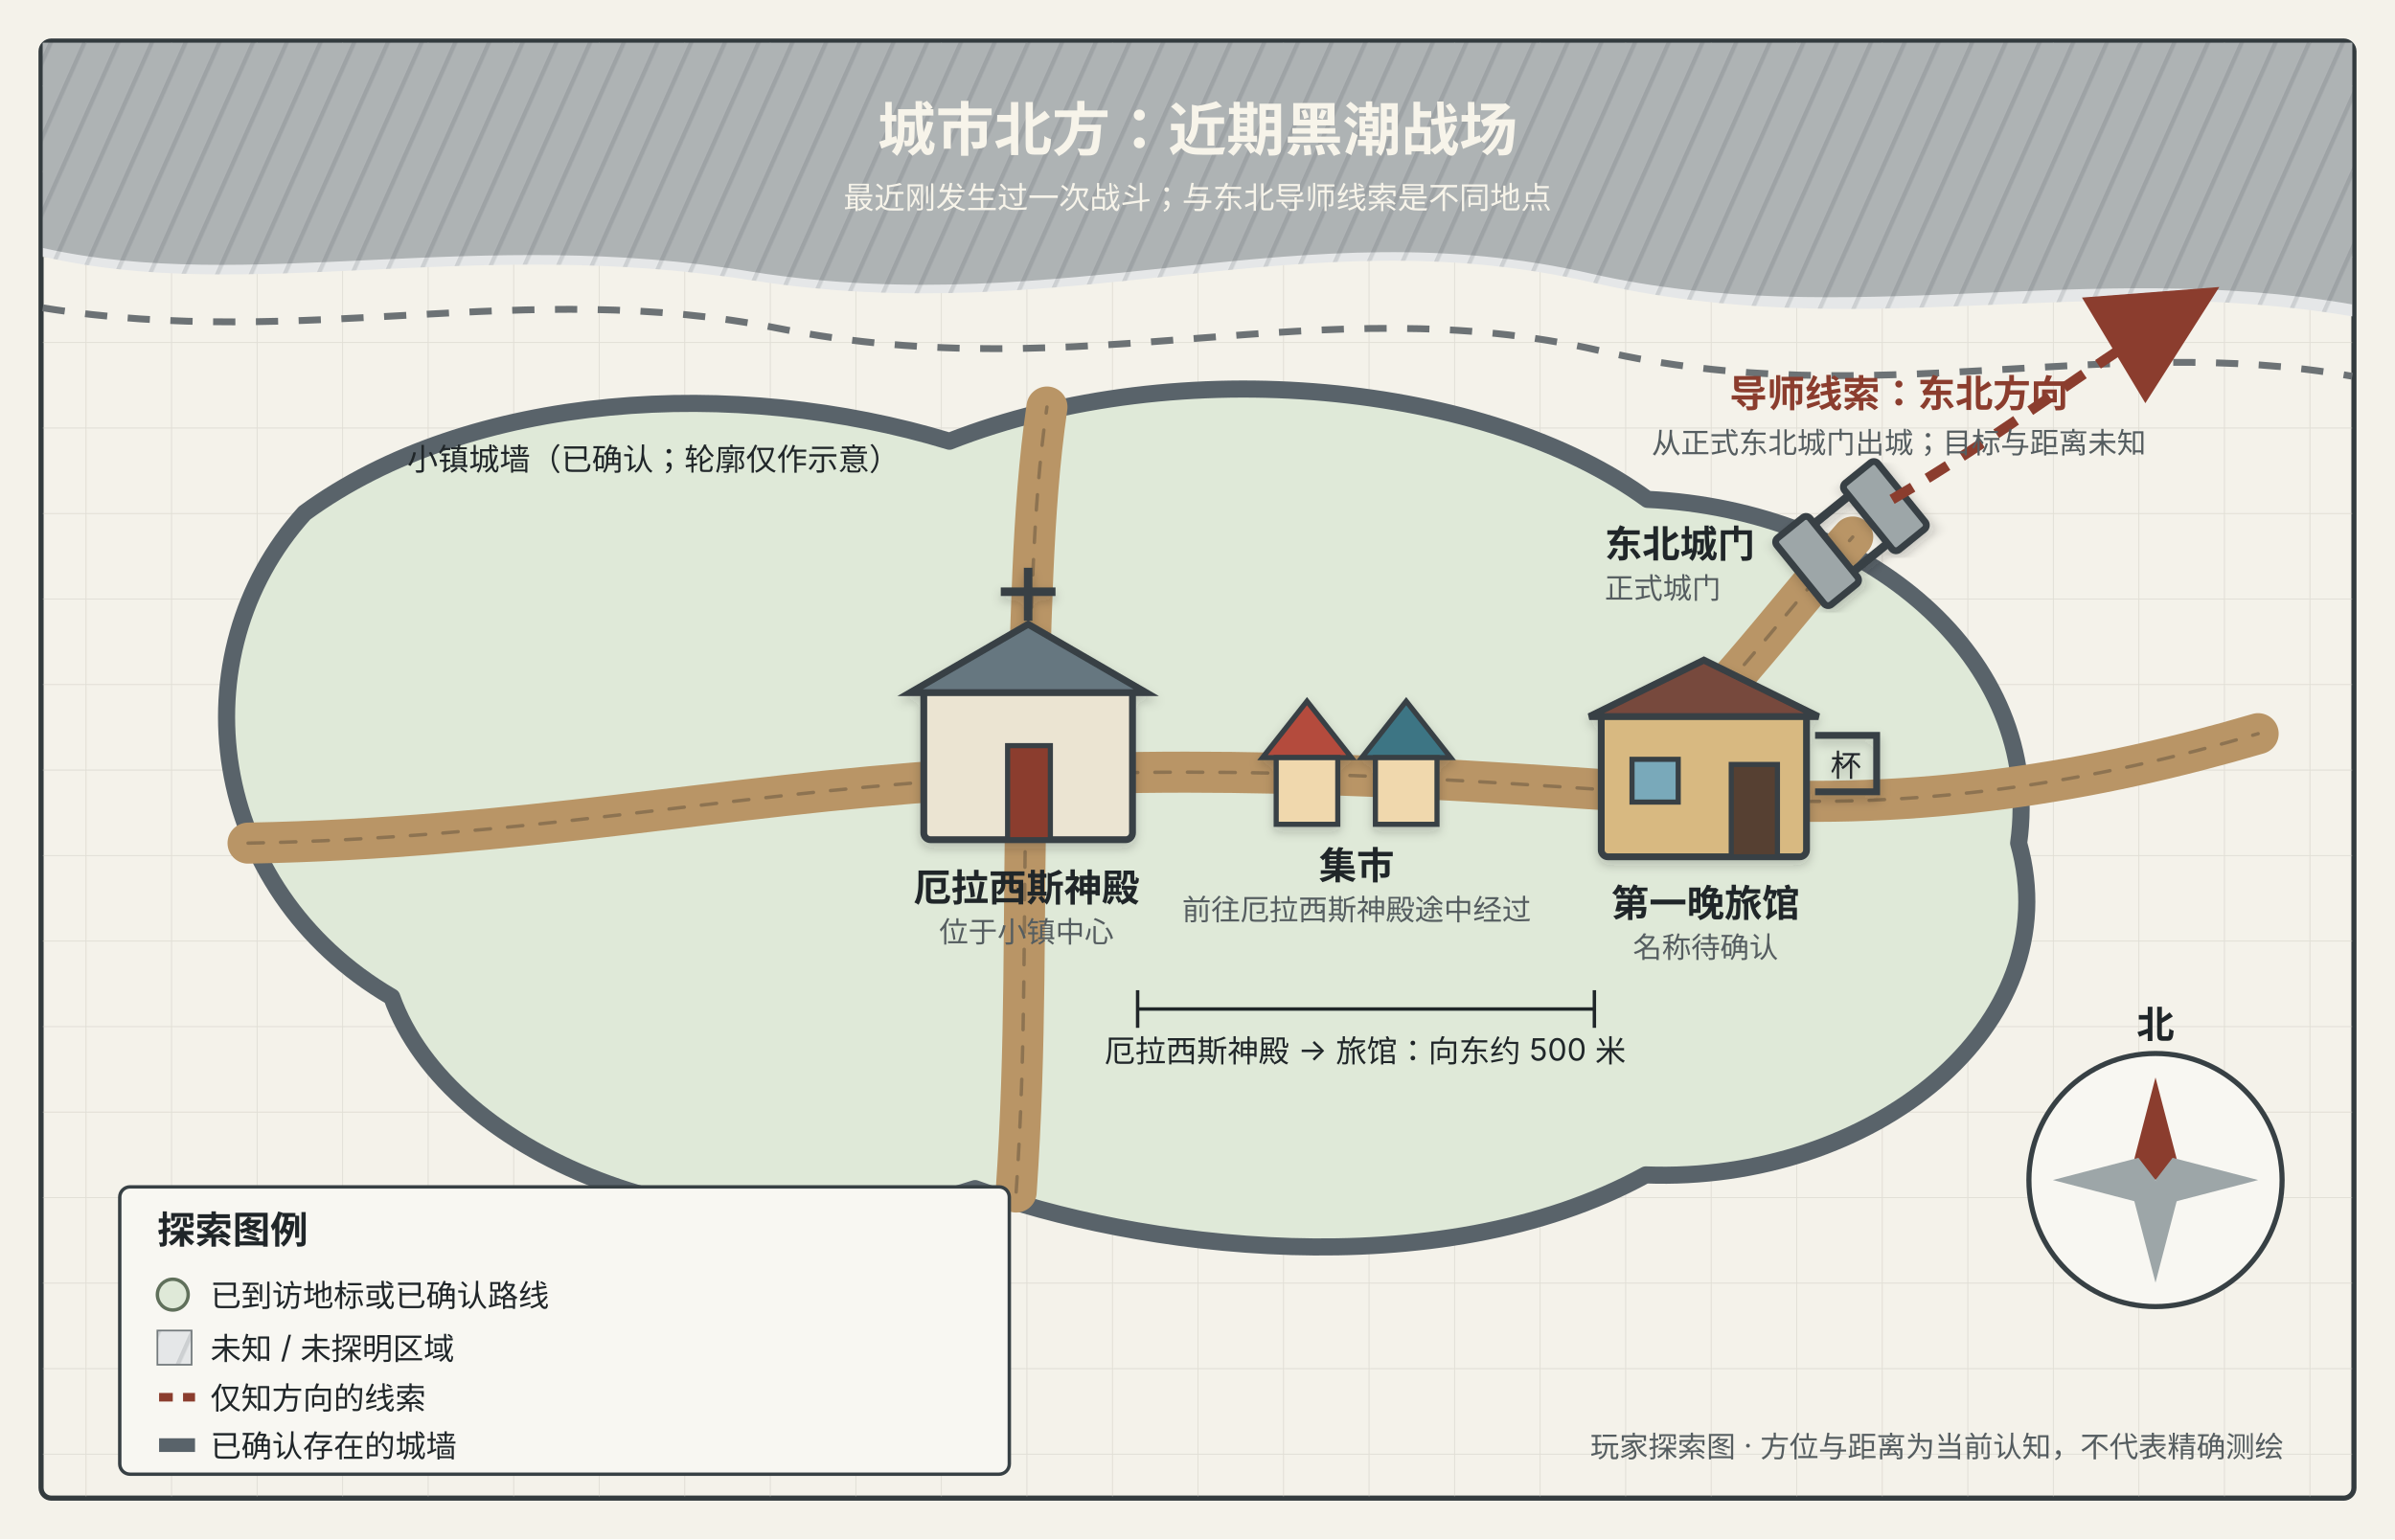
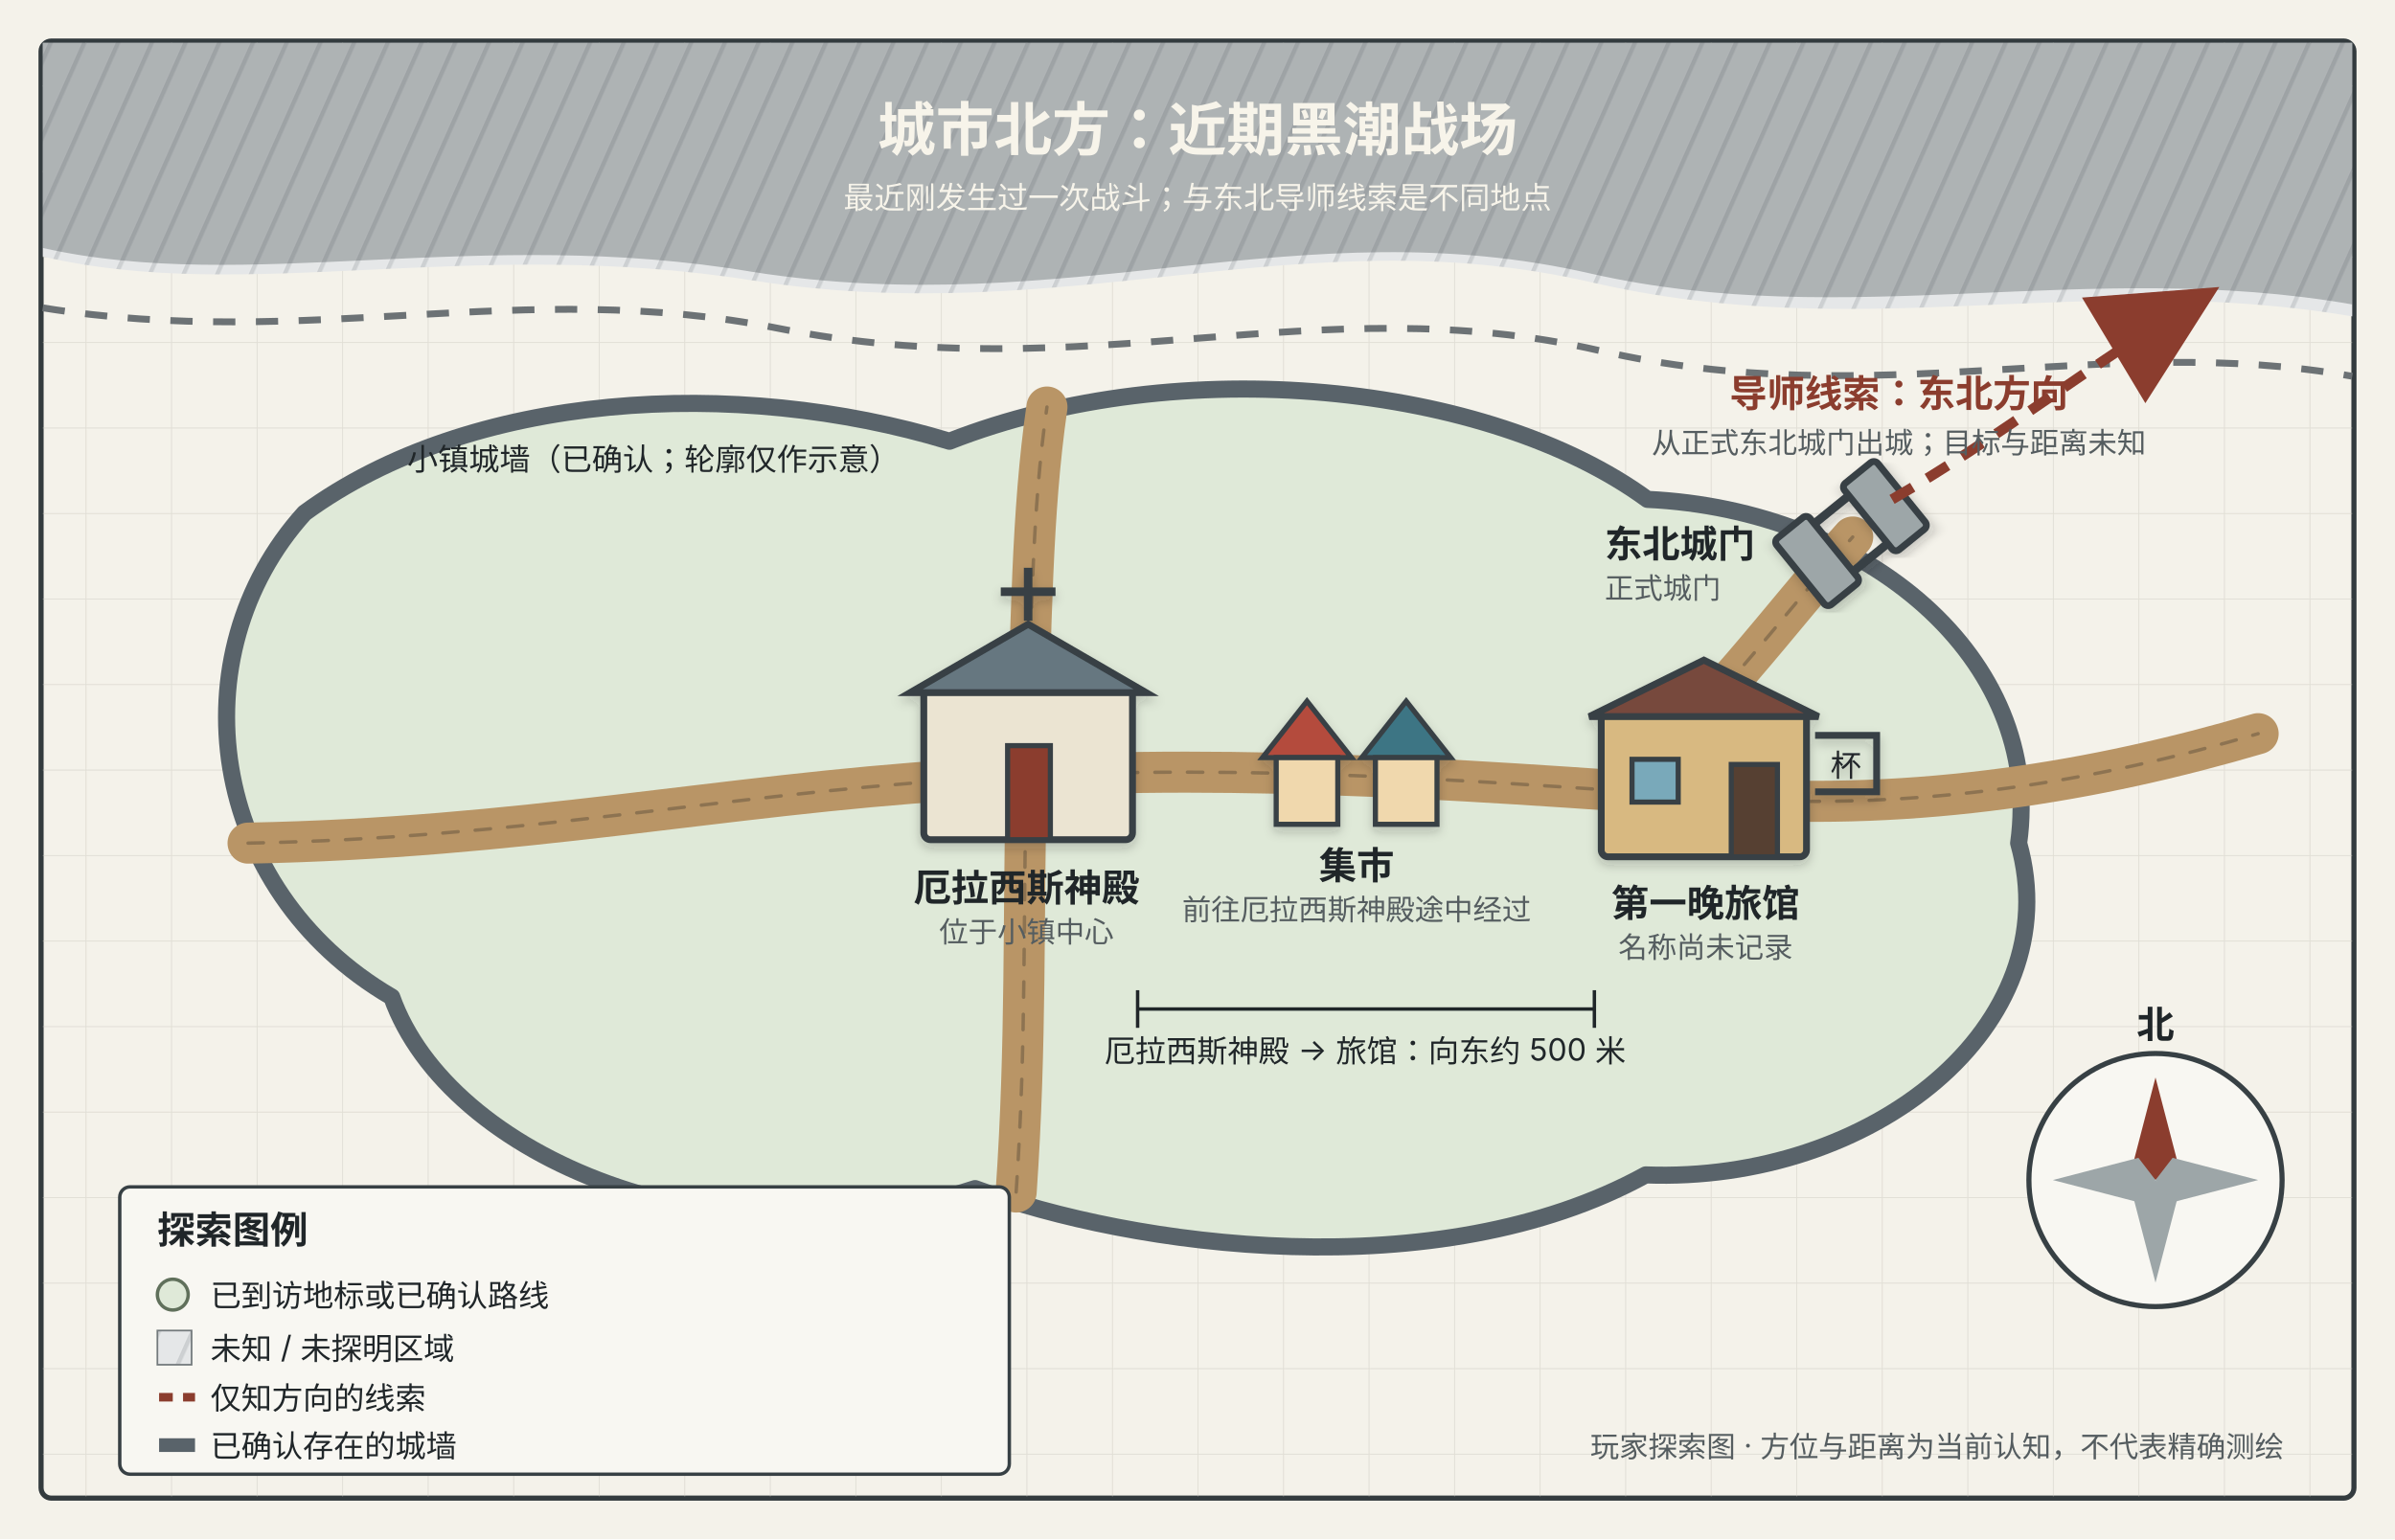
<svg xmlns="http://www.w3.org/2000/svg" width="1400" height="900" viewBox="0 0 1400 900" role="img" aria-labelledby="title desc">
  <defs>
    <pattern id="grid" width="50" height="50" patternUnits="userSpaceOnUse">
      <path d="M 50 0 L 0 0 0 50" fill="none" stroke="#c9c7bd" stroke-width="1" opacity="0.45" />
    </pattern>
    <pattern id="fog" width="18" height="18" patternUnits="userSpaceOnUse" patternTransform="rotate(24)">
      <rect width="18" height="18" fill="#e5e7e8" />
      <line x1="0" y1="0" x2="0" y2="18" stroke="#a6aaad" stroke-width="5" opacity="0.38" />
    </pattern>
    <marker id="arrow" markerWidth="12" markerHeight="12" refX="10" refY="6" orient="auto">
      <path d="M0,0 L12,6 L0,12 Z" fill="#8b3d2e" />
    </marker>
    <filter id="shadow" x="-20%" y="-20%" width="140%" height="140%">
      <feDropShadow dx="0" dy="3" stdDeviation="3" flood-color="#202629" flood-opacity="0.22" />
    </filter>
    <style>
      .label { font-family: Inter, "Noto Sans SC", "Microsoft YaHei", sans-serif; fill: #202629; letter-spacing: 0; }
      .small { font-size: 18px; }
      .medium { font-size: 22px; font-weight: 650; }
      .large { font-size: 34px; font-weight: 750; }
      .note { fill: #555d60; font-size: 17px; }
      .light { fill: #f7f4ea; }
      .accent { fill: #8b3d2e; }
      .road { fill: none; stroke: #b99566; stroke-width: 24; stroke-linecap: round; stroke-linejoin: round; }
      .road-edge { fill: none; stroke: #7f684a; stroke-width: 2; stroke-linecap: round; stroke-dasharray: 9 10; opacity: 0.75; }
    </style>
  </defs>
  <rect width="1400" height="900" fill="#f4f2ea" />
  <rect x="24" y="24" width="1352" height="852" rx="6" fill="none" stroke="#333b3e" stroke-width="3" />
  <rect x="25" y="25" width="1350" height="850" fill="url(#grid)" />
  <path d="M25 25 H1375 V185 C1215 158 1090 202 930 165 C760 126 625 193 440 164 C275 138 145 178 25 150 Z" fill="url(#fog)" />
  <path d="M25 25 H1375 V178 C1220 151 1080 194 930 160 C760 121 625 188 440 159 C280 132 145 172 25 145 Z" fill="#394246" opacity="0.32" />
  <path d="M25 180 C180 205 305 162 455 192 C635 228 770 167 935 205 C1095 242 1230 194 1375 220" fill="none" stroke="#6c7275" stroke-width="4" stroke-dasharray="13 12" />
  <text x="700" y="88" text-anchor="middle" class="label large light" style="fill:#f7f4ea">城市北方：近期黑潮战场</text>
  <text x="700" y="122" text-anchor="middle" class="label small light" style="fill:#f7f4ea">最近刚发生过一次战斗；与东北导师线索是不同地点</text>
  <path d="M178 300 C275 229 430 220 555 258 C690 205 870 224 963 292 C1091 298 1195 385 1180 493 C1210 600 1094 692 962 687 C840 754 662 729 570 695 C420 744 262 676 229 583 C121 520 103 383 178 300 Z" fill="#dfe9d8" stroke="#59636a" stroke-width="10" stroke-linejoin="round" />
  <text x="238" y="275" class="label small" fill="#53634f">小镇城墙（已确认；轮廓仅作示意）</text>
  <path class="road" d="M145 493 C305 490 420 465 560 456 C705 446 835 454 1010 467 C1122 474 1225 457 1320 429" />
  <path class="road-edge" d="M145 493 C305 490 420 465 560 456 C705 446 835 454 1010 467 C1122 474 1225 457 1320 429" />
  <path class="road" d="M594 697 C600 610 598 538 600 450 C603 365 603 300 612 238" />
  <path class="road-edge" d="M594 697 C600 610 598 538 600 450 C603 365 603 300 612 238" />
  <path class="road" d="M952 455 C1000 419 1038 364 1083 314" />
  <path class="road-edge" d="M952 455 C1000 419 1038 364 1083 314" />
  <g transform="translate(1082 312) rotate(-39)" filter="url(#shadow)">
    <rect x="-38" y="-25" width="25" height="50" rx="3" fill="#9da6a8" stroke="#374044" stroke-width="4" />
    <rect x="13" y="-25" width="25" height="50" rx="3" fill="#9da6a8" stroke="#374044" stroke-width="4" />
    <path d="M-13 -18 H13 M-13 18 H13" stroke="#374044" stroke-width="5" />
  </g>
  <text x="938" y="326" class="label medium">东北城门</text>
  <text x="938" y="350" class="label note">正式城门</text>
  <g transform="translate(540 375)" filter="url(#shadow)">
    <rect x="0" y="24" width="122" height="92" rx="4" fill="#ebe4d2" stroke="#374044" stroke-width="4" />
    <path d="M-8 30 L61 -10 L130 30 Z" fill="#667780" stroke="#374044" stroke-width="4" />
    <rect x="49" y="61" width="25" height="55" fill="#8b3d2e" stroke="#374044" stroke-width="3" />
    <path d="M61 -12 V-43 M45 -29 H77" stroke="#374044" stroke-width="5" />
  </g>
  <text x="600" y="527" text-anchor="middle" class="label medium">厄拉西斯神殿</text>
  <text x="600" y="551" text-anchor="middle" class="label note">位于小镇中心</text>
  <g transform="translate(738 410)" filter="url(#shadow)">
    <path d="M0 33 L26 0 L52 33 Z" fill="#b44b3d" stroke="#374044" stroke-width="3" />
    <rect x="8" y="33" width="36" height="39" fill="#f0d8ad" stroke="#374044" stroke-width="3" />
    <path d="M58 33 L84 0 L110 33 Z" fill="#3d7484" stroke="#374044" stroke-width="3" />
    <rect x="66" y="33" width="36" height="39" fill="#f0d8ad" stroke="#374044" stroke-width="3" />
  </g>
  <text x="793" y="514" text-anchor="middle" class="label medium">集市</text>
  <text x="793" y="538" text-anchor="middle" class="label note">前往厄拉西斯神殿途中经过</text>
  <g transform="translate(936 391)" filter="url(#shadow)">
    <rect x="0" y="24" width="120" height="86" rx="4" fill="#d8b981" stroke="#374044" stroke-width="4" />
    <path d="M-7 28 L60 -5 L127 28 Z" fill="#77483c" stroke="#374044" stroke-width="4" />
    <rect x="18" y="53" width="27" height="25" fill="#79a9ba" stroke="#374044" stroke-width="3" />
    <rect x="76" y="56" width="27" height="54" fill="#563f31" stroke="#374044" stroke-width="3" />
    <path d="M125 39 H161 V72 H125" fill="none" stroke="#374044" stroke-width="4" />
    <text x="143" y="63" text-anchor="middle" class="label small">杯</text>
  </g>
  <text x="997" y="536" text-anchor="middle" class="label medium">第一晚旅馆</text>
-   <text x="997" y="560" text-anchor="middle" class="label note">名称待确认</text>
+   <text x="997" y="560" text-anchor="middle" class="label note">名称尚未记录</text>
  <path d="M665 590 H932" stroke="#202629" stroke-width="2" />
  <path d="M665 579 V601 M932 579 V601" stroke="#202629" stroke-width="2" />
  <text x="798" y="621" text-anchor="middle" class="label small">厄拉西斯神殿 → 旅馆：向东约 500 米</text>
  <path d="M1106 292 C1170 255 1222 213 1287 174" fill="none" stroke="#8b3d2e" stroke-width="6" stroke-dasharray="14 10" marker-end="url(#arrow)" />
  <text x="1110" y="238" text-anchor="middle" class="label medium accent" style="fill:#8b3d2e">导师线索：东北方向</text>
  <text x="1110" y="265" text-anchor="middle" class="label note">从正式东北城门出城；目标与距离未知</text>
  <g transform="translate(1260 690)">
    <circle cx="0" cy="0" r="74" fill="#f8f7f2" stroke="#374044" stroke-width="3" />
    <path d="M0 -60 L13 -10 L0 0 L-13 -10 Z" fill="#8b3d2e" />
    <path d="M0 60 L13 10 L0 0 L-13 10 Z" fill="#9da6a8" />
    <path d="M-60 0 L-10 -13 L0 0 L-10 13 Z M60 0 L10 -13 L0 0 L10 13 Z" fill="#9da6a8" />
    <text x="0" y="-83" text-anchor="middle" class="label medium">北</text>
  </g>
  <g transform="translate(70 694)">
    <rect width="520" height="168" rx="6" fill="#f8f7f2" stroke="#374044" stroke-width="2" />
    <text x="22" y="33" class="label medium">探索图例</text>
    <circle cx="31" cy="63" r="9" fill="#dfe9d8" stroke="#60705b" stroke-width="2" />
    <text x="53" y="70" class="label small">已到访地标或已确认路线</text>
    <rect x="22" y="84" width="20" height="20" fill="url(#fog)" stroke="#747a7d" />
    <text x="53" y="101" class="label small">未知 / 未探明区域</text>
    <line x1="23" y1="123" x2="44" y2="123" stroke="#8b3d2e" stroke-width="5" stroke-dasharray="8 6" />
    <text x="53" y="130" class="label small">仅知方向的线索</text>
    <line x1="23" y1="151" x2="44" y2="151" stroke="#59636a" stroke-width="8" />
    <text x="53" y="158" class="label small">已确认存在的城墙</text>
  </g>
  <text x="1335" y="852" text-anchor="end" class="label note">玩家探索图 · 方位与距离为当前认知，不代表精确测绘</text>
</svg>
